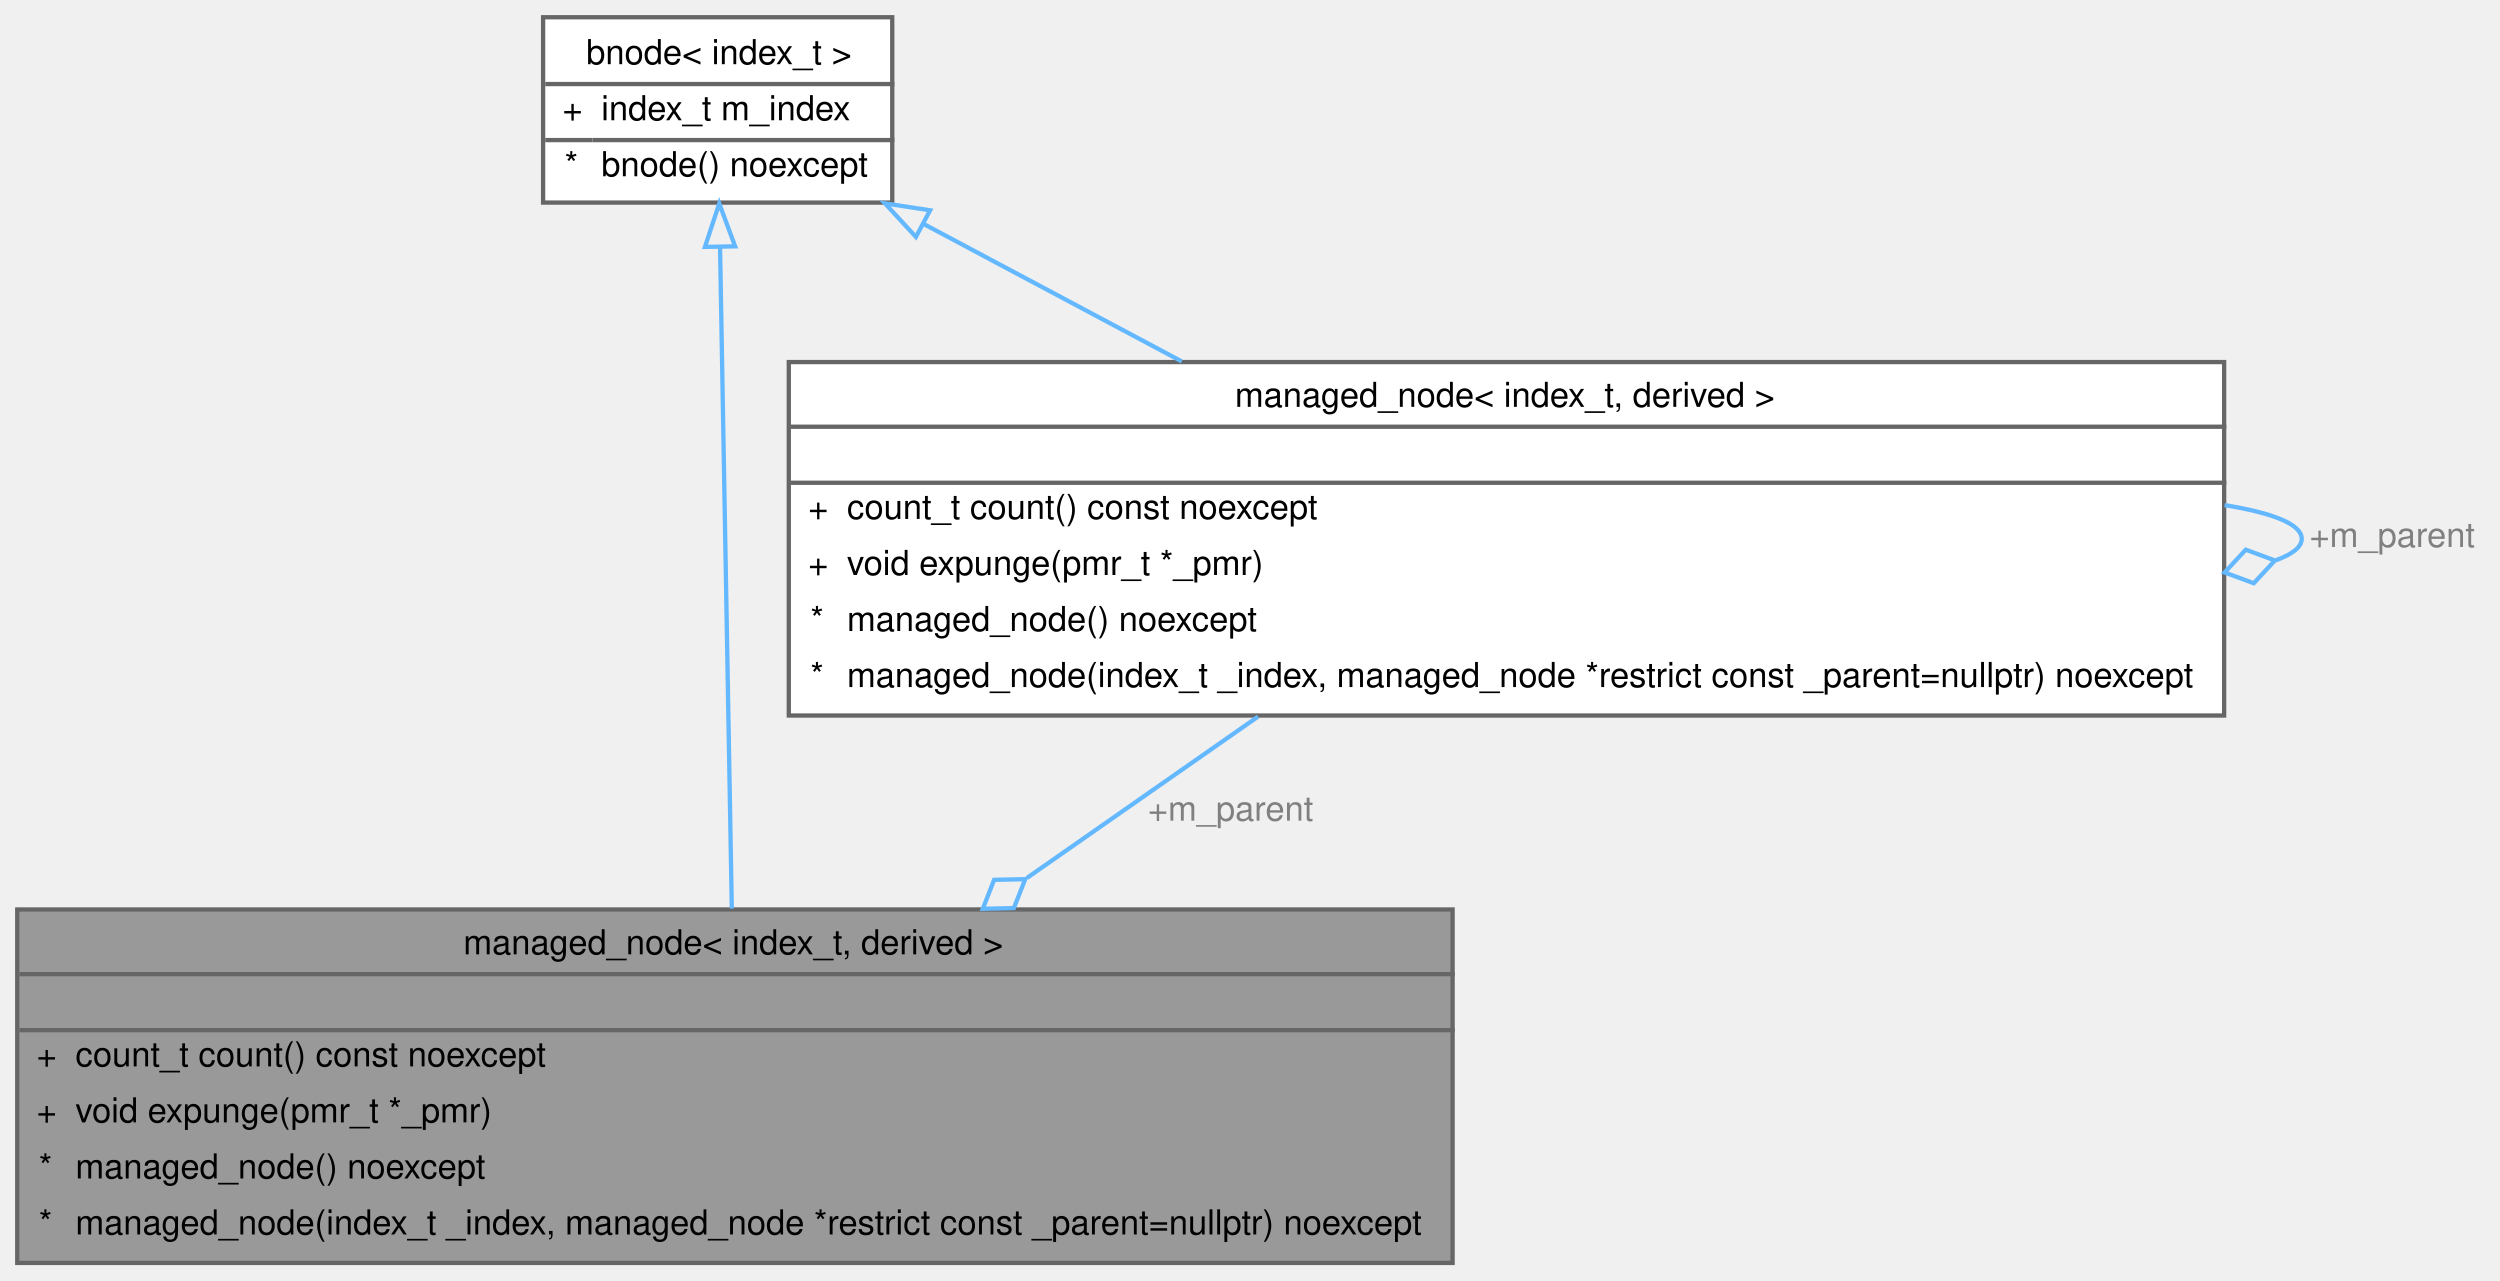
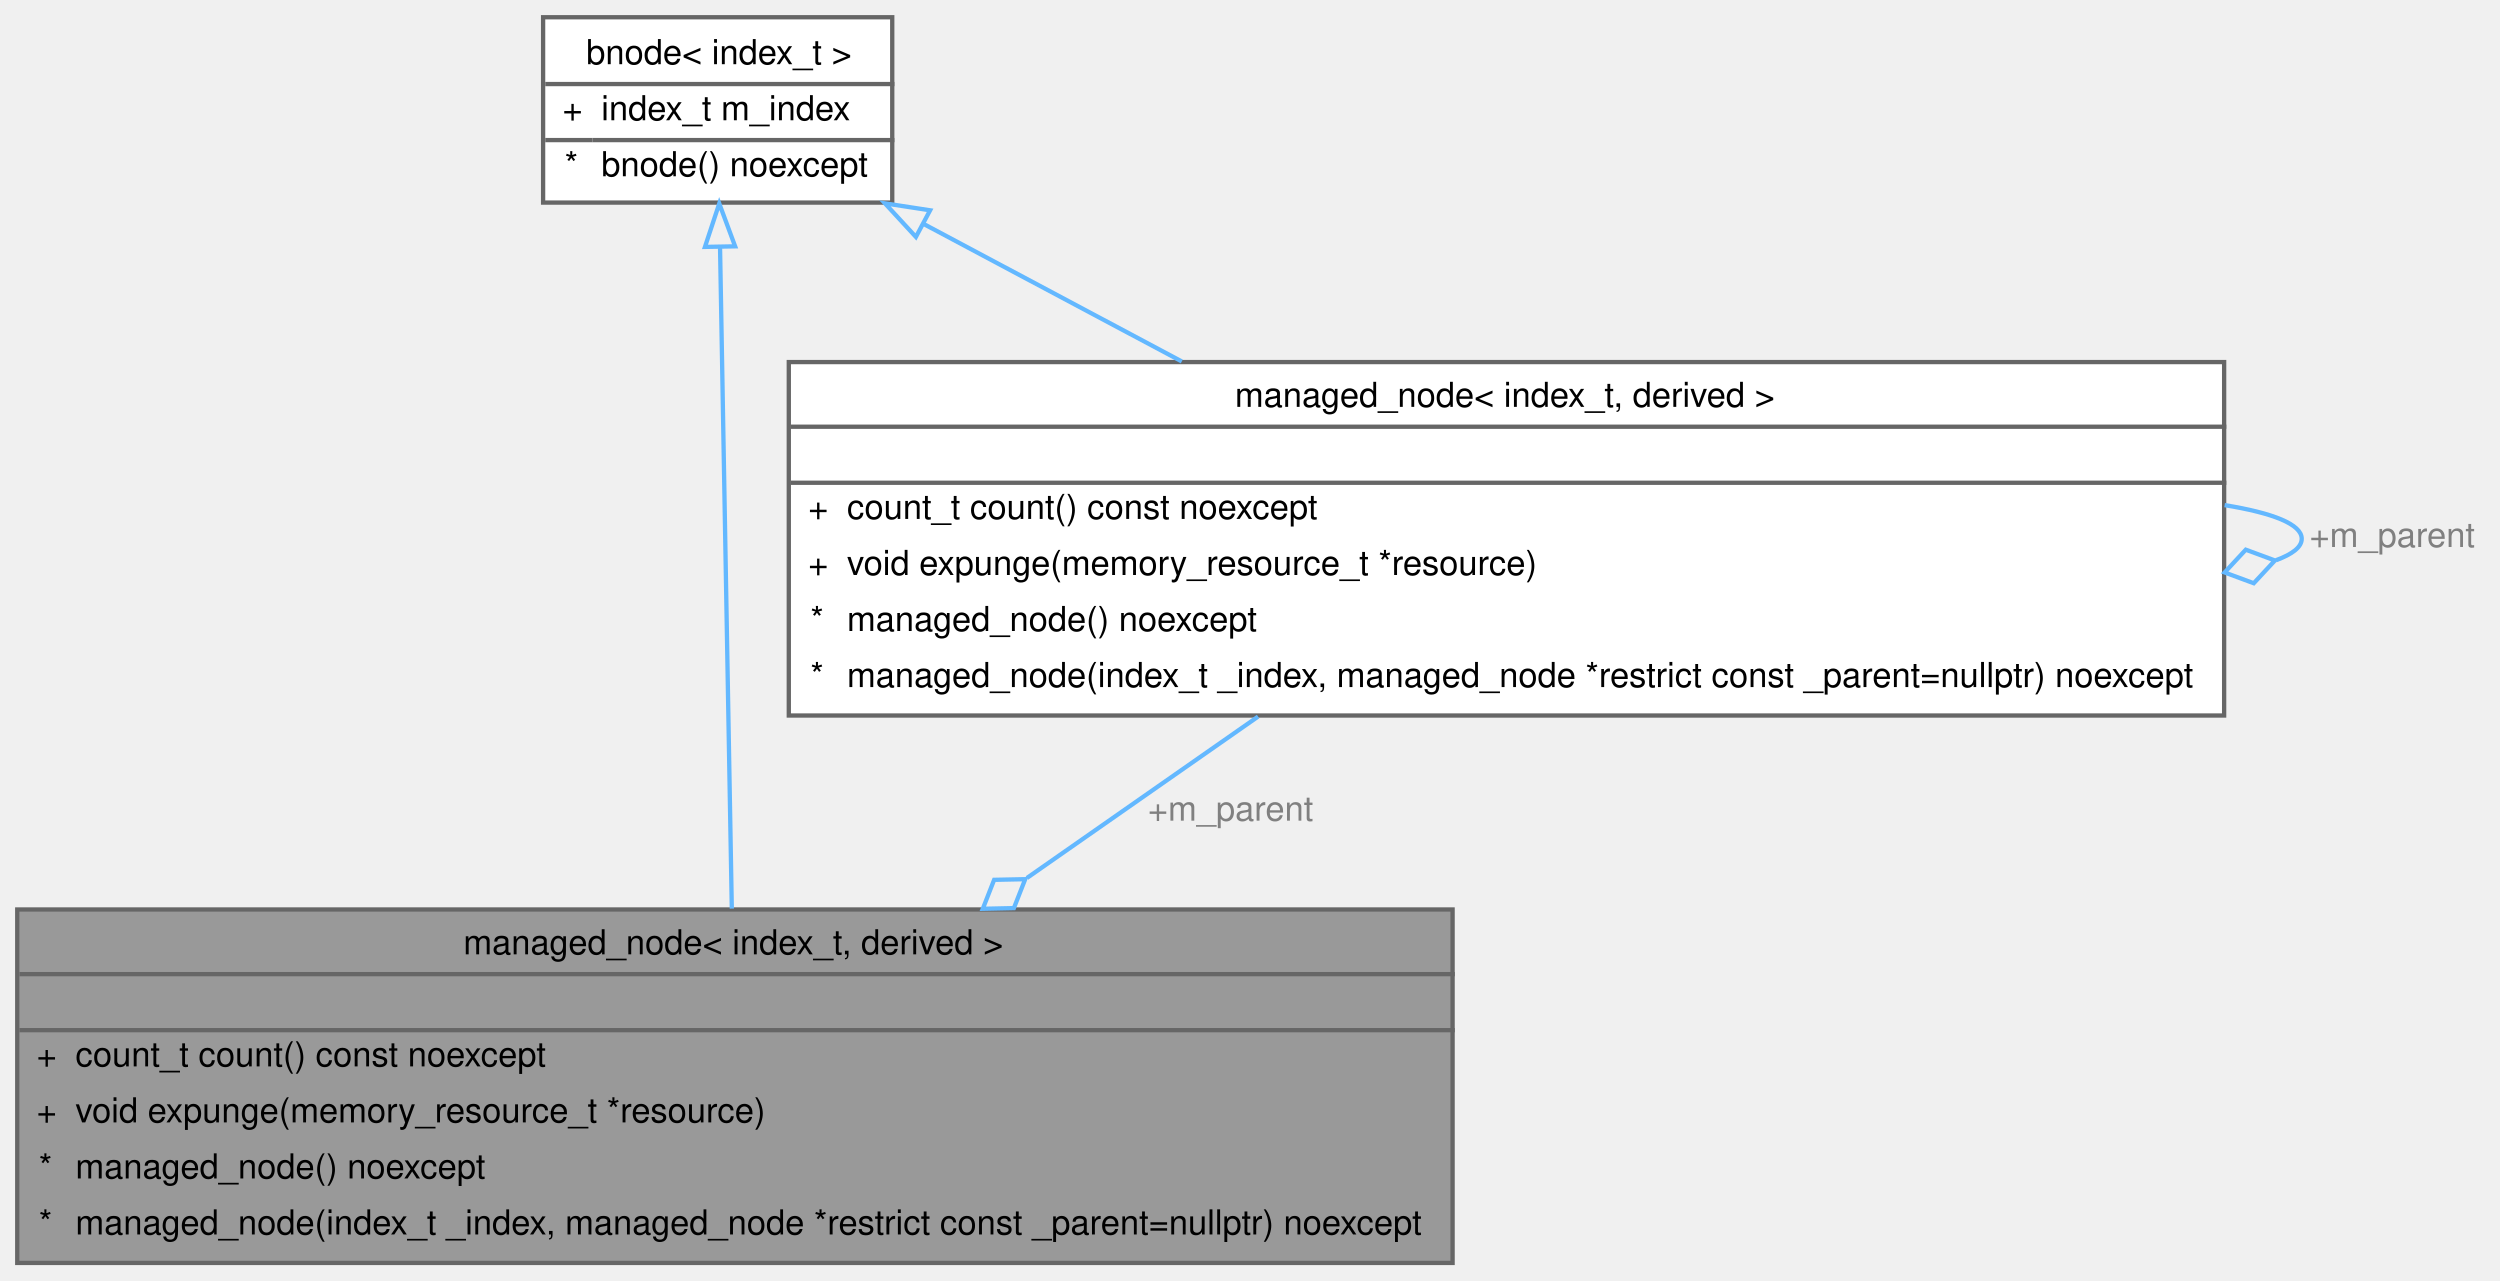
<svg xmlns="http://www.w3.org/2000/svg" xmlns:xlink="http://www.w3.org/1999/xlink" width="580pt" height="297pt" viewBox="0.00 0.00 580.00 297.00">
  <g id="graph0" class="graph" transform="scale(1 1) rotate(0) translate(4 293)">
    <g id="Node000001" class="node">
      <g id="a_Node000001">
        <a xlink:title="A hierarchical node in a pathfinding context, with a clean-up mechanism.">
          <polygon fill="#999999" stroke="transparent" points="333,-82 0,-82 0,0 333,0 333,-82" />
          <text text-anchor="start" x="103.5" y="-71.6" font-family="Helvetica,sans-Serif" font-size="8.00">managed_node&lt; index_t, derived &gt;</text>
          <text text-anchor="start" x="165.5" y="-58.6" font-family="Helvetica,sans-Serif" font-size="8.00"> </text>
          <text text-anchor="start" x="4.5" y="-45.6" font-family="Helvetica,sans-Serif" font-size="8.00">+</text>
          <text text-anchor="start" x="13.5" y="-45.6" font-family="Helvetica,sans-Serif" font-size="8.00">count_t count() const noexcept</text>
          <text text-anchor="start" x="4.5" y="-32.6" font-family="Helvetica,sans-Serif" font-size="8.00">+</text>
-           <text text-anchor="start" x="13.5" y="-32.6" font-family="Helvetica,sans-Serif" font-size="8.00">void expunge(pmr_t *_pmr)</text>
+           <text text-anchor="start" x="13.5" y="-32.6" font-family="Helvetica,sans-Serif" font-size="8.00">void expunge(memory_resource_t *resource)</text>
          <text text-anchor="start" x="5" y="-19.6" font-family="Helvetica,sans-Serif" font-size="8.00">*</text>
          <text text-anchor="start" x="13.5" y="-19.6" font-family="Helvetica,sans-Serif" font-size="8.00">managed_node() noexcept</text>
          <text text-anchor="start" x="5" y="-6.6" font-family="Helvetica,sans-Serif" font-size="8.00">*</text>
          <text text-anchor="start" x="13.5" y="-6.6" font-family="Helvetica,sans-Serif" font-size="8.00">managed_node(index_t _index, managed_node *restrict const _parent=nullptr) noexcept</text>
          <polygon fill="#666666" stroke="#666666" points="0.5,-67 0.5,-67 333.5,-67 333.5,-67 0.5,-67" />
          <polygon fill="#666666" stroke="#666666" points="0.5,-54 0.5,-54 333.5,-54 333.5,-54 0.5,-54" />
          <polygon fill="none" stroke="#666666" points="0,0 0,-82 333,-82 333,0 0,0" />
        </a>
      </g>
    </g>
    <g id="Node000002" class="node">
      <g id="a_Node000002">
        <a xlink:href="../../da/d98/structchdr_1_1solvers_1_1bnode.html" target="_top" xlink:title="Base class for pathfinding nodes.">
          <polygon fill="white" stroke="transparent" points="203,-289 122,-289 122,-246 203,-246 203,-289" />
          <text text-anchor="start" x="132" y="-278.1" font-family="Helvetica,sans-Serif" font-size="8.00">bnode&lt; index_t &gt;</text>
          <text text-anchor="start" x="126.5" y="-265.1" font-family="Helvetica,sans-Serif" font-size="8.00">+</text>
          <text text-anchor="start" x="135.5" y="-265.1" font-family="Helvetica,sans-Serif" font-size="8.00">index_t m_index</text>
          <text text-anchor="start" x="127" y="-252.1" font-family="Helvetica,sans-Serif" font-size="8.00">*</text>
          <text text-anchor="start" x="135.5" y="-252.1" font-family="Helvetica,sans-Serif" font-size="8.00">bnode() noexcept</text>
          <polygon fill="#666666" stroke="#666666" points="122.5,-273.5 122.5,-273.5 203.5,-273.5 203.5,-273.5 122.5,-273.5" />
          <polygon fill="#666666" stroke="#666666" points="122.5,-260.5 122.5,-260.5 133.5,-260.5 133.5,-260.5 122.5,-260.5" />
          <polygon fill="#666666" stroke="#666666" points="133.5,-260.5 133.5,-260.5 203.5,-260.5 203.5,-260.5 133.5,-260.5" />
          <polygon fill="none" stroke="#666666" points="122,-246 122,-289 203,-289 203,-246 122,-246" />
        </a>
      </g>
    </g>
    <g id="edge1_Node000001_Node000002" class="edge">
      <g id="a_edge1_Node000001_Node000002">
        <a xlink:title=" ">
          <path fill="none" stroke="#63b8ff" d="M163.05,-235.6C163.76,-195.7 165,-126.17 165.78,-82.2" />
          <polygon fill="none" stroke="#63b8ff" points="159.55,-235.72 162.87,-245.78 166.55,-235.85 159.55,-235.72" />
        </a>
      </g>
    </g>
    <g id="Node000003" class="node">
      <g id="a_Node000003">
        <a xlink:href="../../df/d64/structchdr_1_1solvers_1_1managed__node.html" target="_top" xlink:title="A hierarchical node in a pathfinding context, with a clean-up mechanism.">
          <polygon fill="white" stroke="transparent" points="512,-209 179,-209 179,-127 512,-127 512,-209" />
          <text text-anchor="start" x="282.5" y="-198.6" font-family="Helvetica,sans-Serif" font-size="8.00">managed_node&lt; index_t, derived &gt;</text>
          <text text-anchor="start" x="344.5" y="-185.6" font-family="Helvetica,sans-Serif" font-size="8.00"> </text>
          <text text-anchor="start" x="183.5" y="-172.6" font-family="Helvetica,sans-Serif" font-size="8.00">+</text>
          <text text-anchor="start" x="192.5" y="-172.6" font-family="Helvetica,sans-Serif" font-size="8.00">count_t count() const noexcept</text>
          <text text-anchor="start" x="183.5" y="-159.6" font-family="Helvetica,sans-Serif" font-size="8.00">+</text>
-           <text text-anchor="start" x="192.5" y="-159.6" font-family="Helvetica,sans-Serif" font-size="8.00">void expunge(pmr_t *_pmr)</text>
+           <text text-anchor="start" x="192.5" y="-159.6" font-family="Helvetica,sans-Serif" font-size="8.00">void expunge(memory_resource_t *resource)</text>
          <text text-anchor="start" x="184" y="-146.6" font-family="Helvetica,sans-Serif" font-size="8.00">*</text>
          <text text-anchor="start" x="192.5" y="-146.6" font-family="Helvetica,sans-Serif" font-size="8.00">managed_node() noexcept</text>
          <text text-anchor="start" x="184" y="-133.6" font-family="Helvetica,sans-Serif" font-size="8.00">*</text>
          <text text-anchor="start" x="192.5" y="-133.6" font-family="Helvetica,sans-Serif" font-size="8.00">managed_node(index_t _index, managed_node *restrict const _parent=nullptr) noexcept</text>
          <polygon fill="#666666" stroke="#666666" points="179.5,-194 179.5,-194 512.5,-194 512.5,-194 179.5,-194" />
          <polygon fill="#666666" stroke="#666666" points="179.5,-181 179.5,-181 512.5,-181 512.5,-181 179.5,-181" />
          <polygon fill="none" stroke="#666666" points="179,-127 179,-209 512,-209 512,-127 179,-127" />
        </a>
      </g>
    </g>
    <g id="edge3_Node000003_Node000002" class="edge">
      <g id="a_edge3_Node000003_Node000002">
        <a xlink:title=" ">
          <path fill="none" stroke="#63b8ff" d="M210.3,-241.03C228.59,-231.29 249.92,-219.92 270.17,-209.14" />
          <polygon fill="none" stroke="#63b8ff" points="208.49,-238.03 201.31,-245.82 211.78,-244.21 208.49,-238.03" />
        </a>
      </g>
    </g>
    <g id="edge2_Node000001_Node000003" class="edge">
      <g id="a_edge2_Node000001_Node000003">
        <a xlink:title=" ">
          <path fill="none" stroke="#63b8ff" d="M287.88,-126.76C270.79,-114.83 251.92,-101.65 234.25,-89.31" />
          <polygon fill="none" stroke="#63b8ff" points="233.85,-89.03 226.64,-88.88 224.01,-82.16 231.22,-82.32 233.85,-89.03" />
        </a>
      </g>
      <text text-anchor="middle" x="281.5" y="-102.6" font-family="Helvetica,sans-Serif" font-size="8.00" fill="grey"> +m_parent</text>
    </g>
    <g id="edge4_Node000003_Node000003" class="edge">
      <g id="a_edge4_Node000003_Node000003">
        <a xlink:title=" ">
          <path fill="none" stroke="#63b8ff" d="M512.11,-175.81C523.24,-174 530,-171.4 530,-168 530,-166.09 527.86,-164.43 524.01,-163.02" />
          <polygon fill="none" stroke="#63b8ff" points="523.78,-162.97 517.02,-165.47 512.11,-160.19 518.87,-157.69 523.78,-162.97" />
        </a>
      </g>
      <text text-anchor="middle" x="551" y="-166.1" font-family="Helvetica,sans-Serif" font-size="8.00" fill="grey"> +m_parent</text>
    </g>
  </g>
</svg>
